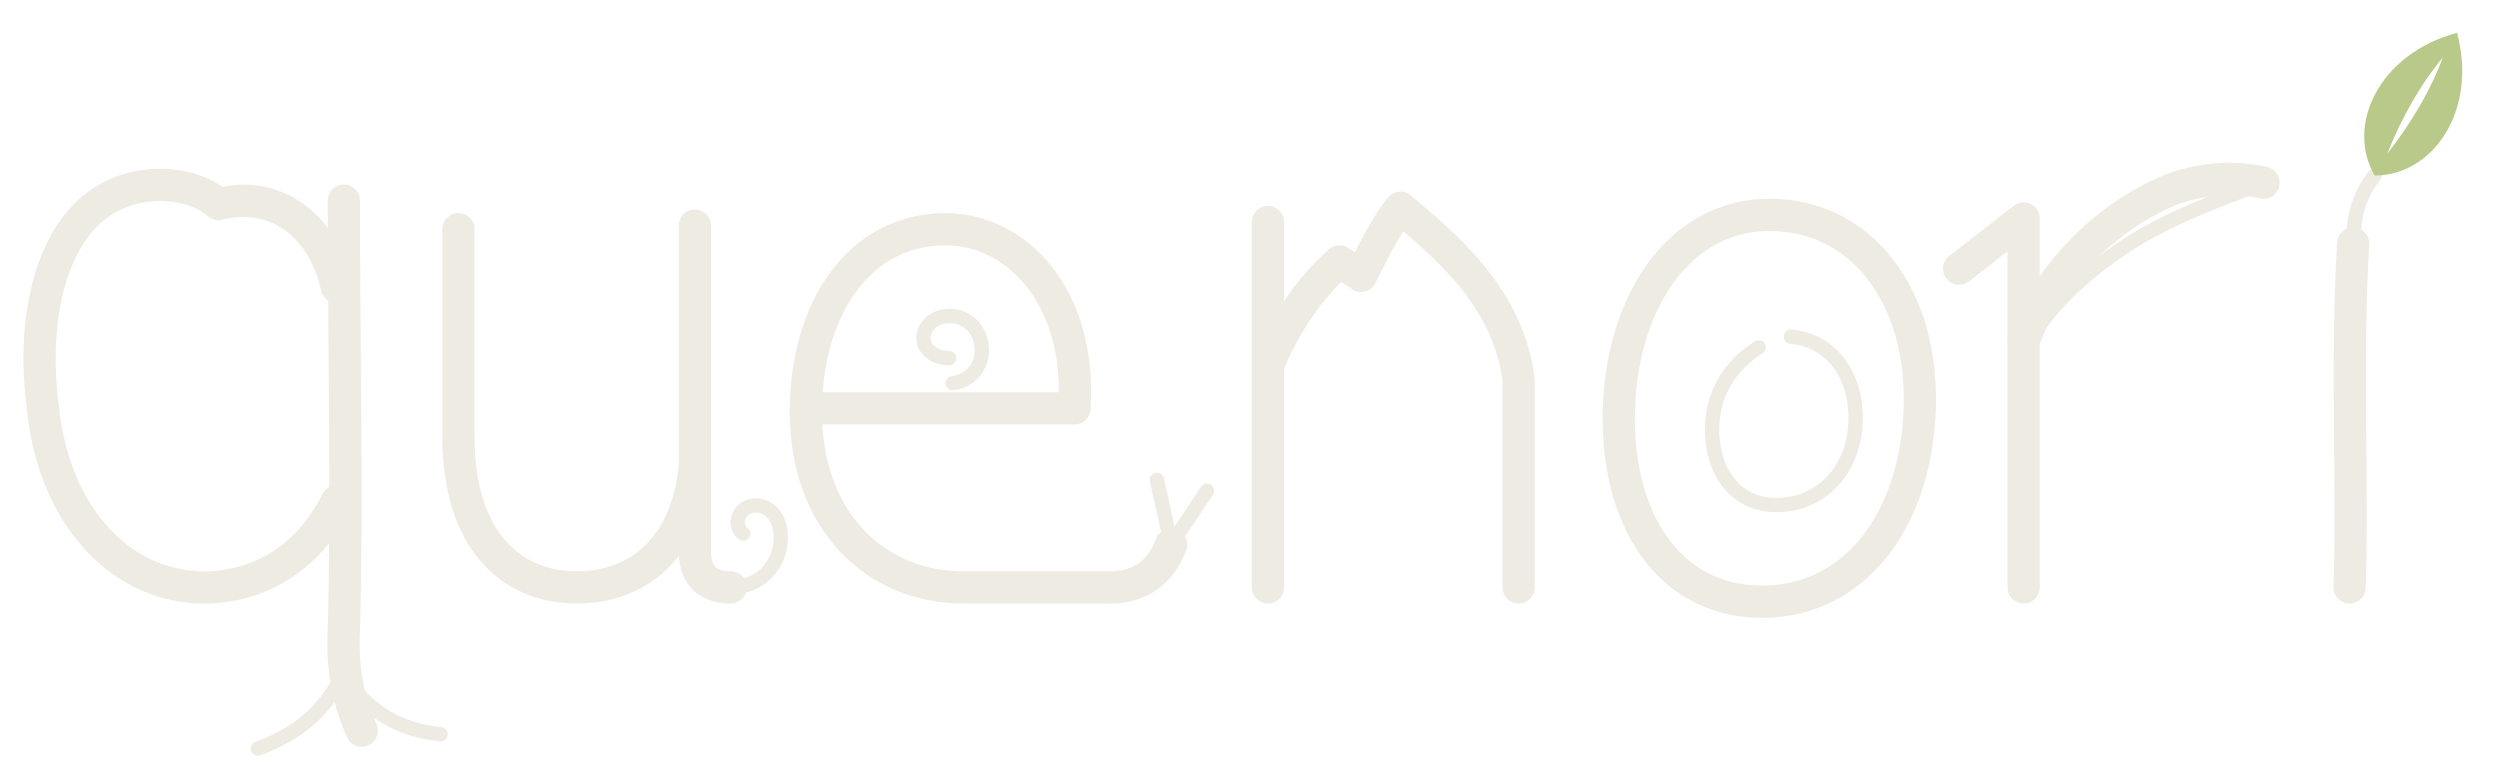
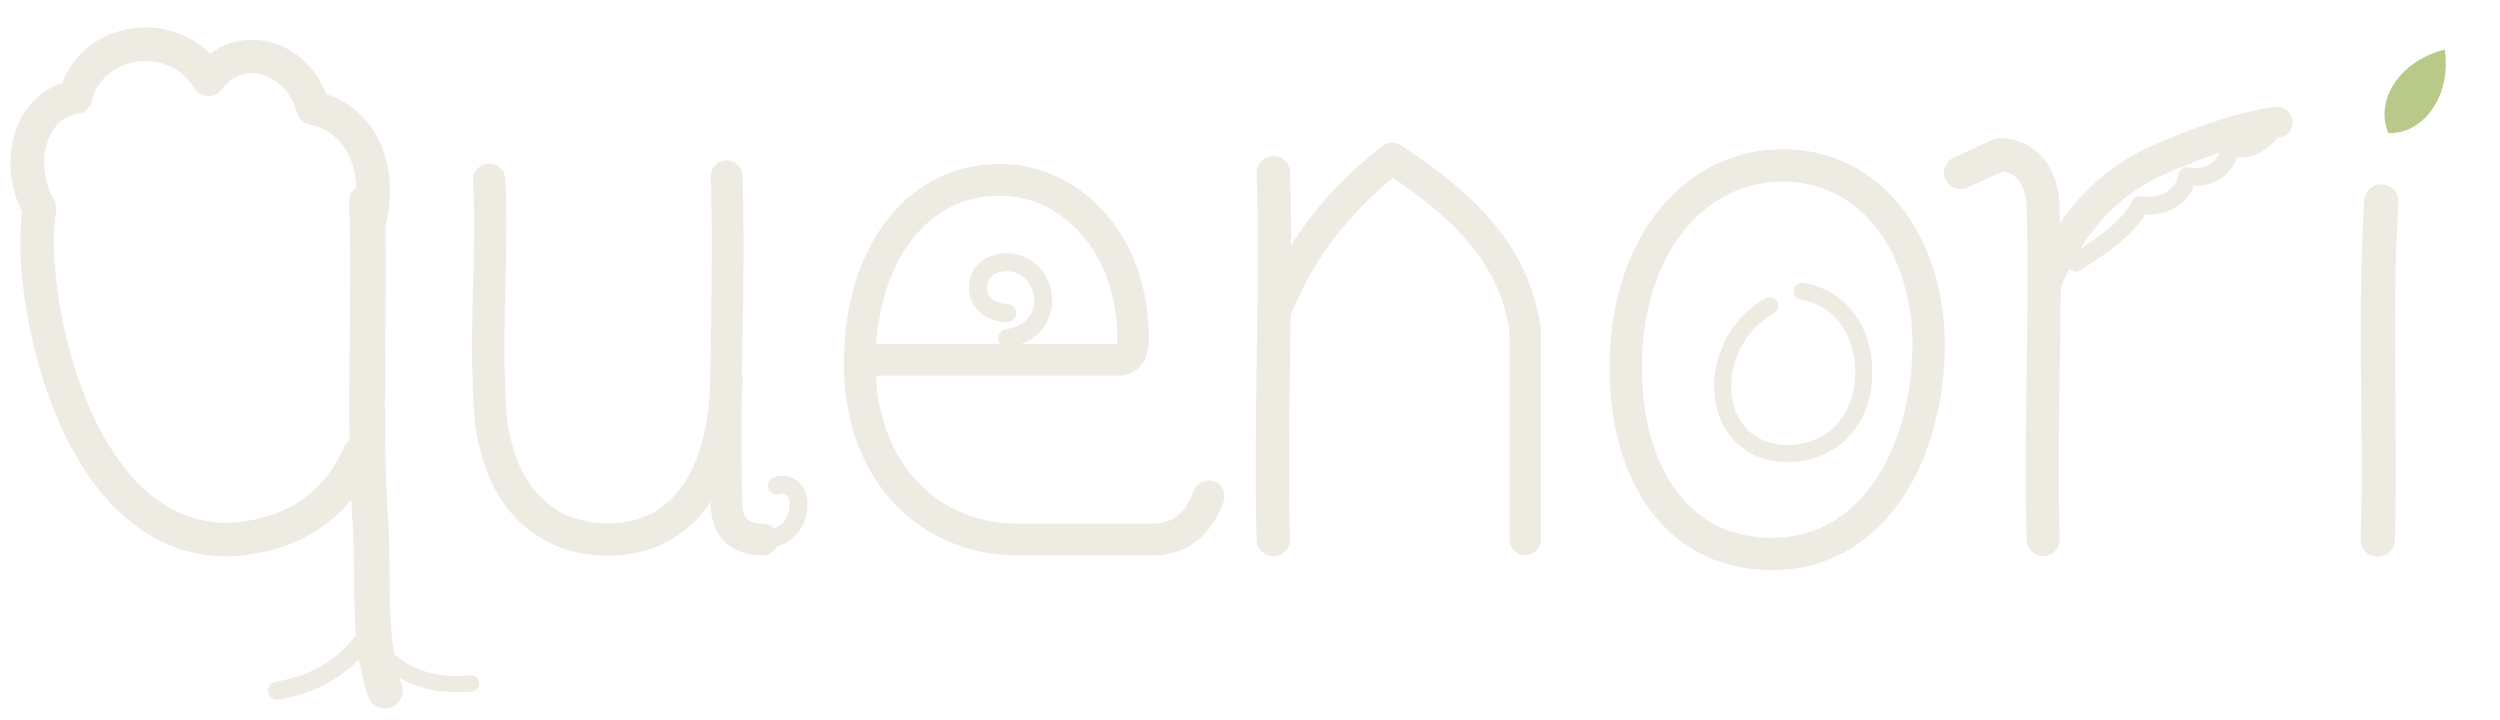
- <svg xmlns="http://www.w3.org/2000/svg" viewBox="-10 -64 698 216" width="698" height="216" fill="none" stroke="#eeebe3" stroke-linecap="round" stroke-linejoin="round">
+ <svg xmlns="http://www.w3.org/2000/svg" viewBox="-16 -50 695 200" width="695" height="200" fill="none" stroke="#eeebe3" stroke-linecap="round" stroke-linejoin="round">
  <g transform="translate(0 0)">
-     <path d="M84 16C80 -2 66 -11 51 -7C43 -14 26 -15 15 -5C3 6 -1 28 2 50C5 80 24 101 49 100C65 99 77 90 84 76" stroke-width="9" />
-     <path d="M86 -8C86 30 87 78 86 112C85.5 122 87 131 91 140" stroke-width="9" />
-     <path d="M86.5 122C82 134 73 141 62 145" stroke-width="4" />
-     <path d="M88.5 128C95 136 103 140 113 141" stroke-width="4" />
+     <path d="M86 14C91 -2 85 -17 71 -20C67 -35 50 -39 42 -28C33 -43 9 -40 5 -23C-8 -21 -12 -4 -5 8C-9 30 4 101 48 100C66 99 78 90 84 76" stroke-width="9.36" />
+     <path d="M86 6C87 34 85 64 87 96C88 112 86 127 91 142" stroke-width="9.9" />
+     <path d="M87.5 124C82 134 73 140 61 142" stroke-width="5" />
+     <path d="M89.5 131C96 138 104 141 115 140" stroke-width="4.5" />
  </g>
-   <g transform="translate(110 0)">
-     <path d="M8 0L8 58C8 86 22 100 41 100C59 100 72 88 74 66" stroke-width="9" />
-     <path d="M74 -1L74 90C74 97 78 100 84 100" stroke-width="9" />
-     <path d="M84 100C92 100 98 94 98 86C98 79 93 76 89 77.5C85.5 79 85 83 87.5 85" stroke-width="4" />
+   <g transform="translate(112 0)">
+     <path d="M8 0C9 20 7 40 8 58C8 86 22 100 41 100C59 100 73 87 74 56" stroke-width="9" />
+     <path d="M74 -1C75 30 73 62 74 90C74 97 78 100 84 100" stroke-width="8.82" />
+     <path d="M84 100C90 100 94 96 94 90C94 86 91 84 88 85" stroke-width="5" />
  </g>
-   <g transform="translate(210 0)">
-     <path d="M9 50L80 50C82 19 64 0 44 0C20 0 5 22 5 51C5 81 24 100 49 100L90 100C98 100 104 96 107 88" stroke-width="9" />
-     <path d="M45 36C39 36 36 31 39 27C42 23 50 23 53 29C56 35 53 42 46 43" stroke-width="4" />
-     <path d="M107 88L103 70" stroke-width="4" />
-     <path d="M107 88L117 73" stroke-width="4" />
+   <g transform="translate(218 0)">
+     <path d="M9 50L77 50C80 50 81 47.5 81 44C81 18 64 0 44 0C20 0 5 22 5 51C5 81 24 100 49 100L86 100C94 100 99 96 102 88" stroke-width="8.82" />
+     <path d="M46 37C39 37 36 31 39 26C43 21 52 22 55 29C58 36 54 43 46 44" stroke-width="5" />
  </g>
-   <g transform="translate(336 0)">
-     <path d="M8 -2L8 100" stroke-width="9" />
-     <path d="M8 38C13 26 20 16 28 9L34 13C38 5 41 -1 45 -6C58 5 75 19 78 42L78 100" stroke-width="9" />
+   <g transform="translate(330 0)">
+     <path d="M8 -2C9 34 7 68 8 100" stroke-width="9.27" />
+     <path d="M8 38C15 19 27 5 41 -6C56 4 75 18 78 42L78 100" stroke-width="8.73" />
  </g>
-   <g transform="translate(438 0)">
-     <path d="M46 -4C72 -4 89 19 88 50C87 81 70 104 44 104C18 104 3 81 4 50C5 20 21 -4 46 -4Z" stroke-width="9" />
-     <path d="M52 30C64 31 71 42 70 55C69 68 60 77 48 77C36 77 30 67 30 56C30 46 35 38 43 33" stroke-width="4" />
+   <g transform="translate(432 0)">
+     <path d="M46 -4C73 -5 90 20 88 51C86 82 69 105 43 104C17 103 3 80 4 49C5 19 22 -3 46 -4Z" stroke-width="9" />
+     <path d="M53 31C65 33 71 44 70 56C69 69 59 77 47 76C36 75 30 66 31 55C32 46 37 39 44 35" stroke-width="4.75" />
  </g>
-   <g transform="translate(544 0)">
-     <path d="M-7 11L11 -3L11 100" stroke-width="9" />
-     <path d="M11 31C18 13 33 -3 52 -11C60 -14 69 -15 78 -13" stroke-width="9" />
-     <path d="M78 -13C65 -8 51 -3 39 5C30 11 22 18 16 26" stroke-width="4" />
+   <g transform="translate(541 0)">
+     <path d="M11 100C10 70 12 38 11 8C11 -1 6 -7 -1 -7L-12 -2" stroke-width="9.18" />
+     <path d="M12 28C19 11 30 0 44 -6C54 -10 63 -14 76 -16" stroke-width="8.64" />
+     <path d="M76 -16C72 -9 67 -8 63 -9C62 -3 57 0 51 -1C50 5 44 8 38 7C35 13 28 18 20 23" stroke-width="5" />
  </g>
-   <g transform="translate(632 0)">
-     <path d="M15 4C13 38 15 72 14 100" stroke-width="9" />
-     <path d="M15 4C15 -4 17 -10 21 -15" stroke-width="4" />
-     <path d="M0 0C14 -8 16 -30 0 -46C-16 -30 -14 -8 0 0ZM0 -7C1.6 -18 1.6 -29 0 -38C-1.6 -29 -1.6 -18 0 -7Z" transform="translate(21 -15) rotate(30)" fill="#b8c98a" fill-rule="evenodd" stroke="none" />
+   <g transform="translate(631 0)">
+     <path d="M15 6C13 38 15 72 14 100" stroke-width="9.54" />
+     <path d="M0 0C8 -5 9 -18 0 -28C-9 -18 -8 -5 0 0Z" transform="translate(17 -13) rotate(34)" fill="#b8c98a" fill-rule="evenodd" stroke="none" />
  </g>
</svg>
